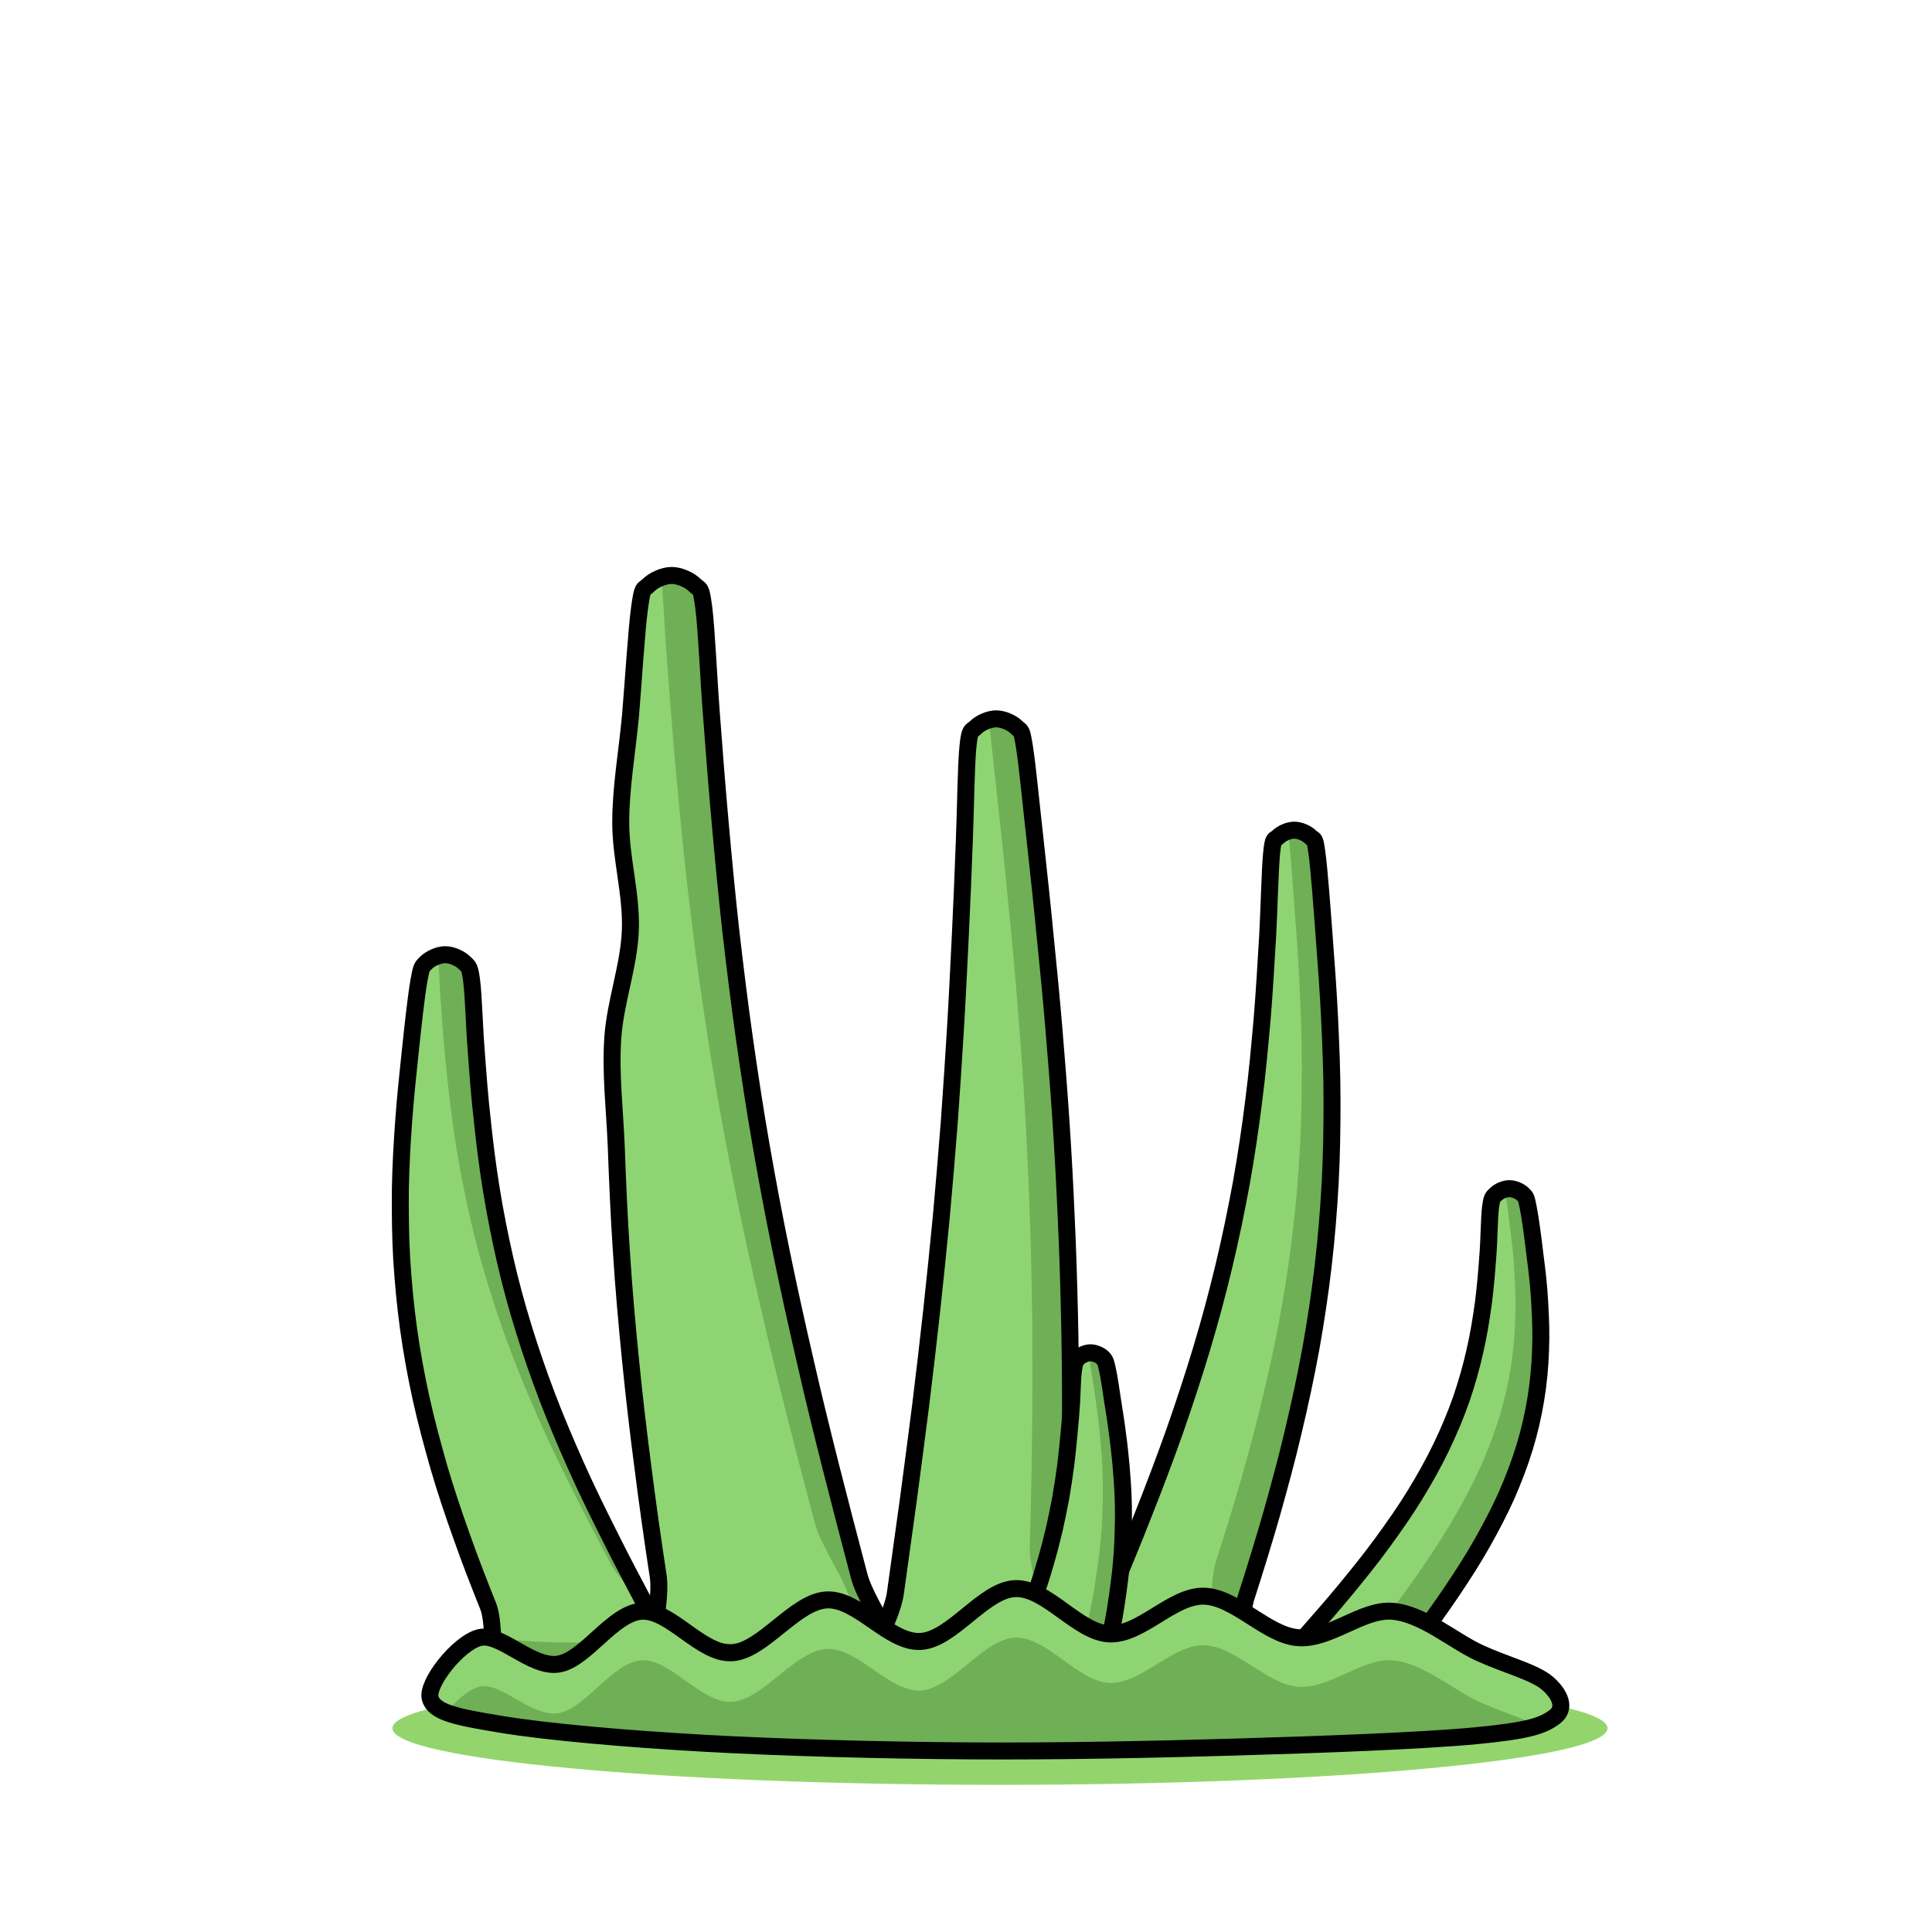
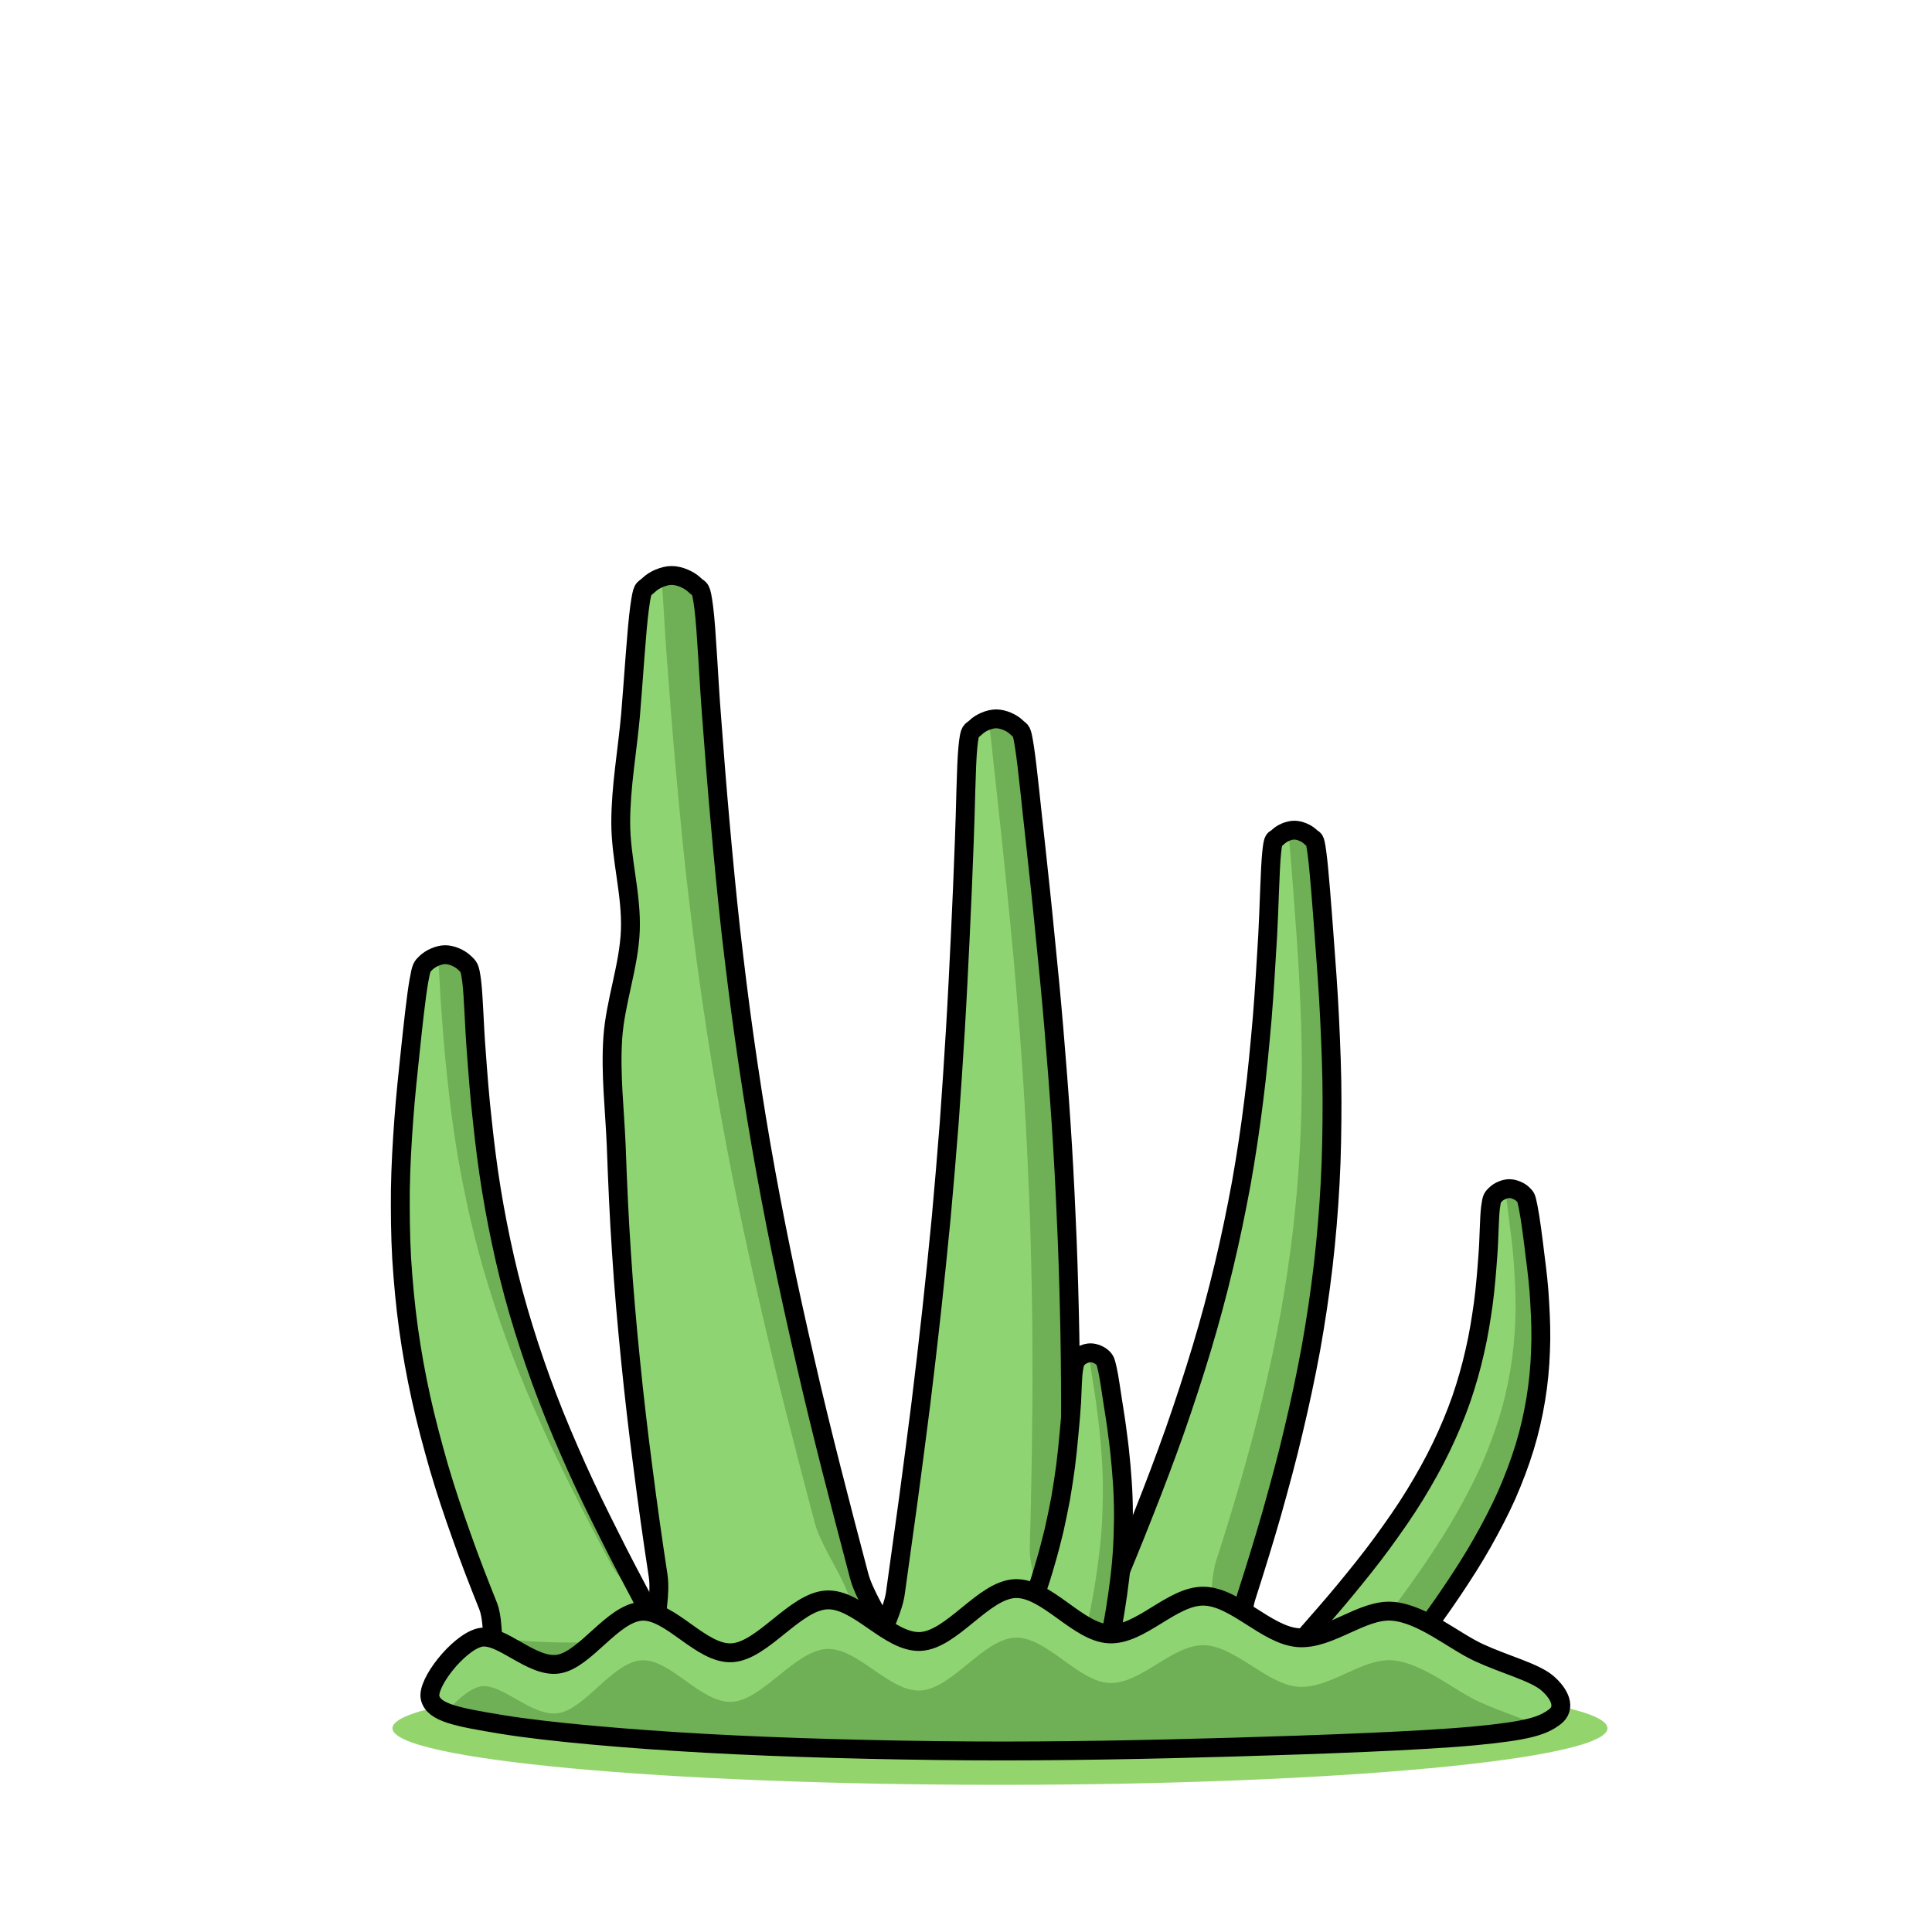
<svg xmlns="http://www.w3.org/2000/svg" width="1024" height="1024" viewBox="0 0 1024 1024">
  <defs>
    <clipPath id="gb1">
      <path d="M358.0,892.0 C337.8,882.5 351.7,854.0 348.8,835.0 C345.9,816.0 343.2,797.0 340.8,778.0 C338.3,759.0 336.1,740.0 334.2,721.0 C332.3,702.0 330.6,683.0 329.4,664.0 C328.1,645.0 327.3,626.0 326.6,607.0 C325.8,588.0 323.5,569.0 324.8,550.0 C326.1,531.0 333.4,512.0 334.1,493.0 C334.8,474.0 329.0,455.0 329.0,436.0 C329.0,417.0 332.5,398.0 334.2,379.0 C335.8,360.0 337.4,333.5 339.0,322.0 C340.6,310.5 340.9,312.9 343.8,310.1 C346.6,307.3 351.9,305.0 356.0,305.0 C360.1,305.0 365.4,307.3 368.2,310.1 C371.1,312.9 371.5,310.5 373.0,322.0 C374.5,333.5 375.6,360.0 377.1,379.0 C378.5,398.0 380.0,417.0 381.7,436.0 C383.4,455.0 385.2,474.0 387.3,493.0 C389.5,512.0 391.8,531.0 394.5,550.0 C397.2,569.0 400.1,588.0 403.4,607.0 C406.7,626.0 410.3,645.0 414.2,664.0 C418.1,683.0 422.3,702.0 426.7,721.0 C431.0,740.0 435.7,759.0 440.5,778.0 C445.3,797.0 450.3,816.0 455.3,835.0 C460.2,854.0 486.2,882.5 470.0,892.0 C453.8,901.5 378.2,901.5 358.0,892.0 Z" />
    </clipPath>
    <clipPath id="gb2">
      <path d="M468.0,894.0 C453.1,885.7 472.4,860.8 474.6,844.2 C476.9,827.6 479.2,811.0 481.5,794.4 C483.7,777.8 485.9,761.2 488.0,744.6 C490.0,728.0 492.0,711.4 493.8,694.8 C495.6,678.2 497.3,661.6 498.9,645.0 C500.4,628.4 501.8,611.8 503.1,595.2 C504.3,578.6 505.4,562.0 506.4,545.4 C507.4,528.8 508.2,512.2 509.0,495.6 C509.8,479.0 510.5,462.4 511.1,445.8 C511.8,429.2 512.0,406.1 513.0,396.0 C514.0,385.9 514.7,388.0 517.2,385.5 C519.7,383.0 524.4,381.0 528.0,381.0 C531.6,381.0 536.3,383.0 538.8,385.5 C541.3,388.0 541.4,385.9 543.0,396.0 C544.6,406.1 546.8,429.2 548.7,445.8 C550.5,462.4 552.3,479.0 553.9,495.6 C555.6,512.2 557.2,528.8 558.6,545.4 C560.0,562.0 561.3,578.6 562.4,595.2 C563.5,611.8 564.4,628.4 565.1,645.0 C565.9,661.6 566.4,678.2 566.8,694.8 C567.2,711.4 567.4,728.0 567.4,744.6 C567.5,761.2 567.3,777.8 567.1,794.4 C566.8,811.0 566.5,827.6 566.0,844.2 C565.4,860.8 580.3,885.7 564.0,894.0 C547.7,902.3 482.9,902.3 468.0,894.0 Z" />
    </clipPath>
    <clipPath id="gb3">
      <path d="M570.0,890.0 C560.4,882.7 582.3,860.8 588.3,846.2 C594.3,831.6 600.4,817.0 606.1,802.4 C611.9,787.8 617.4,773.2 622.6,758.6 C627.7,744.0 632.5,729.4 636.9,714.8 C641.3,700.2 645.2,685.6 648.7,671.0 C652.2,656.4 655.2,641.8 657.9,627.2 C660.5,612.6 662.7,598.0 664.5,583.4 C666.4,568.8 667.7,554.2 669.0,539.6 C670.2,525.0 671.0,510.4 671.9,495.8 C672.7,481.2 673.1,460.7 674.0,452.0 C674.9,443.3 675.4,445.6 677.4,443.6 C679.4,441.6 683.1,440.0 686.0,440.0 C688.9,440.0 692.6,441.6 694.6,443.6 C696.6,445.6 696.8,443.3 698.0,452.0 C699.2,460.7 700.7,481.2 701.8,495.8 C702.9,510.4 704.0,525.0 704.7,539.6 C705.4,554.2 706.0,568.8 706.0,583.4 C706.0,598.0 705.8,612.6 705.0,627.2 C704.2,641.8 703.0,656.4 701.3,671.0 C699.6,685.6 697.4,700.2 694.8,714.8 C692.1,729.4 689.0,744.0 685.5,758.6 C682.1,773.2 678.1,787.8 674.0,802.4 C669.8,817.0 665.3,831.6 660.6,846.2 C655.9,860.8 661.1,882.7 646.0,890.0 C630.9,897.3 579.6,897.3 570.0,890.0 Z" />
    </clipPath>
    <clipPath id="gb0">
      <path d="M274.0,888.0 C256.8,881.9 263.5,863.5 258.7,851.2 C253.8,838.9 249.0,826.7 244.7,814.4 C240.3,802.1 236.2,789.9 232.6,777.6 C229.1,765.3 225.8,753.1 223.1,740.8 C220.4,728.5 218.2,716.3 216.5,704.0 C214.8,691.7 213.7,679.5 212.9,667.2 C212.2,654.9 212.1,642.7 212.2,630.4 C212.4,618.1 213.1,605.9 214.0,593.6 C214.9,581.3 216.2,569.1 217.5,556.8 C218.8,544.5 220.6,527.8 222.0,520.0 C223.4,512.2 223.6,512.5 225.9,510.2 C228.3,507.9 232.6,506.0 236.0,506.0 C239.4,506.0 243.7,507.9 246.1,510.2 C248.4,512.5 249.0,512.2 250.0,520.0 C251.0,527.8 251.4,544.5 252.4,556.8 C253.3,569.1 254.2,581.3 255.6,593.6 C256.9,605.9 258.4,618.1 260.4,630.4 C262.4,642.7 264.8,654.9 267.6,667.2 C270.4,679.5 273.7,691.7 277.5,704.0 C281.3,716.3 285.5,728.5 290.2,740.8 C294.9,753.1 300.1,765.3 305.6,777.6 C311.1,789.9 317.1,802.1 323.3,814.4 C329.4,826.7 335.9,838.9 342.4,851.2 C348.9,863.5 373.4,881.9 362.0,888.0 C350.6,894.1 291.2,894.1 274.0,888.0 Z" />
    </clipPath>
    <clipPath id="gb4">
      <path d="M668.0,894.0 C661.1,889.8 683.2,877.1 690.7,868.6 C698.1,860.1 705.6,851.7 712.6,843.2 C719.6,834.7 726.4,826.3 732.6,817.8 C738.8,809.3 744.7,800.9 749.9,792.4 C755.1,783.9 759.8,775.5 763.9,767.0 C768.0,758.5 771.5,750.1 774.5,741.6 C777.4,733.1 779.8,724.7 781.7,716.2 C783.7,707.7 785.0,699.3 786.2,690.8 C787.3,682.3 788.0,673.9 788.6,665.4 C789.3,656.9 789.3,645.4 790.0,640.0 C790.7,634.6 791.1,634.7 792.8,633.0 C794.5,631.3 797.6,630.0 800.0,630.0 C802.4,630.0 805.5,631.3 807.2,633.0 C808.9,634.7 808.9,634.6 810.0,640.0 C811.1,645.4 812.6,656.9 813.6,665.4 C814.7,673.9 815.7,682.3 816.1,690.8 C816.6,699.3 816.9,707.7 816.5,716.2 C816.2,724.7 815.4,733.1 814.0,741.6 C812.6,750.1 810.7,758.5 808.1,767.0 C805.5,775.5 802.3,783.9 798.6,792.4 C794.8,800.9 790.4,809.3 785.6,817.8 C780.8,826.3 775.4,834.7 769.7,843.2 C764.0,851.7 757.9,860.1 751.6,868.6 C745.3,877.1 745.9,889.8 732.0,894.0 C718.1,898.2 674.9,898.2 668.0,894.0 Z" />
    </clipPath>
    <clipPath id="gb5">
      <path d="M530.0,896.0 C522.4,893.2 534.3,884.7 536.5,879.0 C538.7,873.3 540.9,867.7 542.9,862.0 C545.0,856.3 547.1,850.7 548.9,845.0 C550.8,839.3 552.6,833.7 554.2,828.0 C555.9,822.3 557.3,816.7 558.7,811.0 C560.0,805.3 561.1,799.7 562.2,794.0 C563.2,788.3 564.0,782.7 564.8,777.0 C565.5,771.3 566.1,765.7 566.6,760.0 C567.2,754.3 567.6,748.7 568.0,743.0 C568.3,737.3 568.4,729.9 569.0,726.0 C569.6,722.1 570.0,721.2 571.5,719.7 C573.0,718.2 575.8,717.0 578.0,717.0 C580.2,717.0 583.0,718.2 584.5,719.7 C586.0,721.2 586.1,722.1 587.0,726.0 C587.9,729.9 588.9,737.3 589.8,743.0 C590.7,748.7 591.6,754.3 592.3,760.0 C593.1,765.7 593.7,771.3 594.2,777.0 C594.7,782.7 595.1,788.3 595.3,794.0 C595.5,799.7 595.5,805.3 595.3,811.0 C595.2,816.7 594.9,822.3 594.4,828.0 C593.9,833.7 593.2,839.3 592.4,845.0 C591.6,850.7 590.7,856.3 589.6,862.0 C588.5,867.7 587.4,873.3 586.1,879.0 C584.8,884.7 591.3,893.2 582.0,896.0 C572.7,898.8 537.6,898.8 530.0,896.0 Z" />
    </clipPath>
    <clipPath id="gm">
      <path d="M228.0,900.0 C226.0,892.3 242.7,871.0 254.0,868.0 C265.3,865.0 281.7,884.3 296.0,882.0 C310.3,879.7 324.7,855.0 340.0,854.0 C355.3,853.0 371.7,877.0 388.0,876.0 C404.3,875.0 421.3,849.0 438.0,848.0 C454.7,847.0 471.3,871.0 488.0,870.0 C504.7,869.0 521.3,842.7 538.0,842.0 C554.7,841.3 571.3,865.3 588.0,866.0 C604.7,866.7 621.3,845.7 638.0,846.0 C654.7,846.3 671.3,866.7 688.0,868.0 C704.7,869.3 722.0,852.7 738.0,854.0 C754.0,855.3 770.3,869.7 784.0,876.0 C797.7,882.3 813.3,886.3 820.0,892.0 C826.7,897.7 830.3,905.3 824.0,910.0 C817.7,914.7 810.3,917.3 782.0,920.0 C753.7,922.7 698.7,924.7 654.0,926.0 C609.3,927.3 560.7,928.3 514.0,928.0 C467.3,927.7 415.3,926.3 374.0,924.0 C332.7,921.7 290.3,918.0 266.0,914.0 C241.7,910.0 230.0,907.7 228.0,900.0 Z" />
    </clipPath>
  </defs>
  <ellipse cx="530" cy="916" rx="322" ry="30" fill="#93d56c" />
  <path d="M358.0,892.0 C337.8,882.5 351.7,854.0 348.8,835.0 C345.9,816.0 343.2,797.0 340.8,778.0 C338.3,759.0 336.1,740.0 334.2,721.0 C332.3,702.0 330.6,683.0 329.4,664.0 C328.1,645.0 327.3,626.0 326.6,607.0 C325.8,588.0 323.5,569.0 324.8,550.0 C326.1,531.0 333.4,512.0 334.1,493.0 C334.8,474.0 329.0,455.0 329.0,436.0 C329.0,417.0 332.5,398.0 334.2,379.0 C335.8,360.0 337.4,333.5 339.0,322.0 C340.6,310.5 340.9,312.9 343.8,310.1 C346.6,307.3 351.9,305.0 356.0,305.0 C360.1,305.0 365.4,307.3 368.2,310.1 C371.1,312.9 371.5,310.5 373.0,322.0 C374.5,333.5 375.6,360.0 377.1,379.0 C378.5,398.0 380.0,417.0 381.7,436.0 C383.4,455.0 385.2,474.0 387.3,493.0 C389.5,512.0 391.8,531.0 394.5,550.0 C397.2,569.0 400.1,588.0 403.4,607.0 C406.7,626.0 410.3,645.0 414.2,664.0 C418.1,683.0 422.3,702.0 426.7,721.0 C431.0,740.0 435.7,759.0 440.5,778.0 C445.3,797.0 450.3,816.0 455.3,835.0 C460.2,854.0 486.2,882.5 470.0,892.0 C453.8,901.5 378.2,901.5 358.0,892.0 Z" fill="#6faf55" />
  <g clip-path="url(#gb1)">
    <path d="M358.0,892.0 C337.8,882.5 351.7,854.0 348.8,835.0 C345.9,816.0 343.2,797.0 340.8,778.0 C338.3,759.0 336.1,740.0 334.2,721.0 C332.3,702.0 330.6,683.0 329.4,664.0 C328.1,645.0 327.3,626.0 326.6,607.0 C325.8,588.0 323.5,569.0 324.8,550.0 C326.1,531.0 333.4,512.0 334.1,493.0 C334.8,474.0 329.0,455.0 329.0,436.0 C329.0,417.0 332.5,398.0 334.2,379.0 C335.8,360.0 337.4,333.5 339.0,322.0 C340.6,310.5 340.9,312.9 343.8,310.1 C346.6,307.3 351.9,305.0 356.0,305.0 C360.1,305.0 365.4,307.3 368.2,310.1 C371.1,312.9 371.5,310.5 373.0,322.0 C374.5,333.5 375.6,360.0 377.1,379.0 C378.5,398.0 380.0,417.0 381.7,436.0 C383.4,455.0 385.2,474.0 387.3,493.0 C389.5,512.0 391.8,531.0 394.5,550.0 C397.2,569.0 400.1,588.0 403.4,607.0 C406.7,626.0 410.3,645.0 414.2,664.0 C418.1,683.0 422.3,702.0 426.7,721.0 C431.0,740.0 435.7,759.0 440.5,778.0 C445.3,797.0 450.3,816.0 455.3,835.0 C460.2,854.0 486.2,882.5 470.0,892.0 C453.8,901.5 378.2,901.5 358.0,892.0 Z" fill="#8fd472" transform="translate(-23.5,-28.0)" />
  </g>
-   <path d="M358.0,892.0 C337.8,882.5 351.7,854.0 348.8,835.0 C345.9,816.0 343.2,797.0 340.8,778.0 C338.3,759.0 336.1,740.0 334.2,721.0 C332.3,702.0 330.6,683.0 329.4,664.0 C328.1,645.0 327.3,626.0 326.6,607.0 C325.8,588.0 323.5,569.0 324.8,550.0 C326.1,531.0 333.4,512.0 334.1,493.0 C334.8,474.0 329.0,455.0 329.0,436.0 C329.0,417.0 332.5,398.0 334.2,379.0 C335.8,360.0 337.4,333.5 339.0,322.0 C340.6,310.5 340.9,312.9 343.8,310.1 C346.6,307.3 351.9,305.0 356.0,305.0 C360.1,305.0 365.4,307.3 368.2,310.1 C371.1,312.9 371.5,310.5 373.0,322.0 C374.5,333.5 375.6,360.0 377.1,379.0 C378.5,398.0 380.0,417.0 381.7,436.0 C383.4,455.0 385.2,474.0 387.3,493.0 C389.5,512.0 391.8,531.0 394.5,550.0 C397.2,569.0 400.1,588.0 403.4,607.0 C406.7,626.0 410.3,645.0 414.2,664.0 C418.1,683.0 422.3,702.0 426.7,721.0 C431.0,740.0 435.7,759.0 440.5,778.0 C445.3,797.0 450.3,816.0 455.3,835.0 C460.2,854.0 486.2,882.5 470.0,892.0 C453.8,901.5 378.2,901.5 358.0,892.0 Z" fill="none" stroke="#000000" stroke-width="9" stroke-linejoin="round" stroke-linecap="round" />
+   <path d="M358.0,892.0 C337.8,882.5 351.7,854.0 348.8,835.0 C345.9,816.0 343.2,797.0 340.8,778.0 C338.3,759.0 336.1,740.0 334.2,721.0 C332.3,702.0 330.6,683.0 329.4,664.0 C328.1,645.0 327.3,626.0 326.6,607.0 C325.8,588.0 323.5,569.0 324.8,550.0 C326.1,531.0 333.4,512.0 334.1,493.0 C334.8,474.0 329.0,455.0 329.0,436.0 C329.0,417.0 332.5,398.0 334.2,379.0 C335.8,360.0 337.4,333.5 339.0,322.0 C340.6,310.5 340.9,312.9 343.8,310.1 C346.6,307.3 351.9,305.0 356.0,305.0 C360.1,305.0 365.4,307.3 368.2,310.1 C371.1,312.9 371.5,310.5 373.0,322.0 C374.5,333.5 375.6,360.0 377.1,379.0 C378.5,398.0 380.0,417.0 381.7,436.0 C383.4,455.0 385.2,474.0 387.3,493.0 C389.5,512.0 391.8,531.0 394.5,550.0 C397.2,569.0 400.1,588.0 403.4,607.0 C406.7,626.0 410.3,645.0 414.2,664.0 C418.1,683.0 422.3,702.0 426.7,721.0 C431.0,740.0 435.7,759.0 440.5,778.0 C445.3,797.0 450.3,816.0 455.3,835.0 C460.2,854.0 486.2,882.5 470.0,892.0 C453.8,901.5 378.2,901.5 358.0,892.0 Z" fill="none" stroke="#000000" stroke-width="10" stroke-linejoin="round" stroke-linecap="round" />
  <path d="M468.0,894.0 C453.1,885.7 472.4,860.8 474.6,844.2 C476.9,827.6 479.2,811.0 481.5,794.4 C483.7,777.8 485.9,761.2 488.0,744.6 C490.0,728.0 492.0,711.4 493.8,694.8 C495.6,678.2 497.3,661.6 498.9,645.0 C500.4,628.4 501.8,611.8 503.1,595.2 C504.3,578.6 505.4,562.0 506.4,545.4 C507.4,528.8 508.2,512.2 509.0,495.6 C509.8,479.0 510.5,462.4 511.1,445.8 C511.8,429.2 512.0,406.1 513.0,396.0 C514.0,385.9 514.7,388.0 517.2,385.5 C519.7,383.0 524.4,381.0 528.0,381.0 C531.6,381.0 536.3,383.0 538.8,385.5 C541.3,388.0 541.4,385.9 543.0,396.0 C544.6,406.1 546.8,429.2 548.7,445.8 C550.5,462.4 552.3,479.0 553.9,495.6 C555.6,512.2 557.2,528.8 558.6,545.4 C560.0,562.0 561.3,578.6 562.4,595.2 C563.5,611.8 564.4,628.4 565.1,645.0 C565.9,661.6 566.4,678.2 566.8,694.8 C567.2,711.4 567.4,728.0 567.4,744.6 C567.5,761.2 567.3,777.8 567.1,794.4 C566.8,811.0 566.5,827.6 566.0,844.2 C565.4,860.8 580.3,885.7 564.0,894.0 C547.7,902.3 482.9,902.3 468.0,894.0 Z" fill="#6faf55" />
  <g clip-path="url(#gb2)">
    <path d="M468.0,894.0 C453.1,885.7 472.4,860.8 474.6,844.2 C476.9,827.6 479.2,811.0 481.5,794.4 C483.7,777.8 485.9,761.2 488.0,744.6 C490.0,728.0 492.0,711.4 493.8,694.8 C495.6,678.2 497.3,661.6 498.9,645.0 C500.4,628.4 501.8,611.8 503.1,595.2 C504.3,578.6 505.4,562.0 506.4,545.4 C507.4,528.8 508.2,512.2 509.0,495.6 C509.8,479.0 510.5,462.4 511.1,445.8 C511.8,429.2 512.0,406.1 513.0,396.0 C514.0,385.9 514.7,388.0 517.2,385.5 C519.7,383.0 524.4,381.0 528.0,381.0 C531.6,381.0 536.3,383.0 538.8,385.5 C541.3,388.0 541.4,385.9 543.0,396.0 C544.6,406.1 546.8,429.2 548.7,445.8 C550.5,462.4 552.3,479.0 553.9,495.6 C555.6,512.2 557.2,528.8 558.6,545.4 C560.0,562.0 561.3,578.6 562.4,595.2 C563.5,611.8 564.4,628.4 565.1,645.0 C565.9,661.6 566.4,678.2 566.8,694.8 C567.2,711.4 567.4,728.0 567.4,744.6 C567.5,761.2 567.3,777.8 567.1,794.4 C566.8,811.0 566.5,827.6 566.0,844.2 C565.4,860.8 580.3,885.7 564.0,894.0 C547.7,902.3 482.9,902.3 468.0,894.0 Z" fill="#8fd472" transform="translate(-20.2,-24.0)" />
  </g>
-   <path d="M468.0,894.0 C453.1,885.7 472.4,860.8 474.6,844.2 C476.9,827.6 479.2,811.0 481.5,794.4 C483.7,777.8 485.9,761.2 488.0,744.6 C490.0,728.0 492.0,711.4 493.8,694.8 C495.6,678.2 497.3,661.6 498.9,645.0 C500.4,628.4 501.8,611.8 503.1,595.2 C504.3,578.6 505.4,562.0 506.4,545.4 C507.4,528.8 508.2,512.2 509.0,495.6 C509.8,479.0 510.5,462.4 511.1,445.8 C511.8,429.2 512.0,406.1 513.0,396.0 C514.0,385.9 514.7,388.0 517.2,385.5 C519.7,383.0 524.4,381.0 528.0,381.0 C531.6,381.0 536.3,383.0 538.8,385.5 C541.3,388.0 541.4,385.9 543.0,396.0 C544.6,406.1 546.8,429.2 548.7,445.8 C550.5,462.4 552.3,479.0 553.9,495.6 C555.6,512.2 557.2,528.8 558.6,545.4 C560.0,562.0 561.3,578.6 562.4,595.2 C563.5,611.8 564.4,628.4 565.1,645.0 C565.9,661.6 566.4,678.2 566.8,694.8 C567.2,711.4 567.4,728.0 567.4,744.6 C567.5,761.2 567.3,777.8 567.1,794.4 C566.8,811.0 566.5,827.6 566.0,844.2 C565.4,860.8 580.3,885.7 564.0,894.0 C547.7,902.3 482.9,902.3 468.0,894.0 Z" fill="none" stroke="#000000" stroke-width="9" stroke-linejoin="round" stroke-linecap="round" />
+   <path d="M468.0,894.0 C453.1,885.7 472.4,860.8 474.6,844.2 C476.9,827.6 479.2,811.0 481.5,794.4 C483.7,777.8 485.9,761.2 488.0,744.6 C490.0,728.0 492.0,711.4 493.8,694.8 C495.6,678.2 497.3,661.6 498.9,645.0 C500.4,628.4 501.8,611.8 503.1,595.2 C504.3,578.6 505.4,562.0 506.4,545.4 C507.4,528.8 508.2,512.2 509.0,495.6 C509.8,479.0 510.5,462.4 511.1,445.8 C511.8,429.2 512.0,406.1 513.0,396.0 C514.0,385.9 514.7,388.0 517.2,385.5 C519.7,383.0 524.4,381.0 528.0,381.0 C531.6,381.0 536.3,383.0 538.8,385.5 C541.3,388.0 541.4,385.9 543.0,396.0 C544.6,406.1 546.8,429.2 548.7,445.8 C550.5,462.4 552.3,479.0 553.9,495.6 C555.6,512.2 557.2,528.8 558.6,545.4 C560.0,562.0 561.3,578.6 562.4,595.2 C563.5,611.8 564.4,628.4 565.1,645.0 C565.9,661.6 566.4,678.2 566.8,694.8 C567.2,711.4 567.4,728.0 567.4,744.6 C567.5,761.2 567.3,777.8 567.1,794.4 C566.8,811.0 566.5,827.6 566.0,844.2 C565.4,860.8 580.3,885.7 564.0,894.0 C547.7,902.3 482.9,902.3 468.0,894.0 Z" fill="none" stroke="#000000" stroke-width="10" stroke-linejoin="round" stroke-linecap="round" />
  <path d="M570.0,890.0 C560.4,882.7 582.3,860.8 588.3,846.2 C594.3,831.6 600.4,817.0 606.1,802.4 C611.9,787.8 617.4,773.2 622.6,758.6 C627.7,744.0 632.5,729.4 636.9,714.8 C641.3,700.2 645.2,685.6 648.7,671.0 C652.2,656.4 655.2,641.8 657.9,627.2 C660.5,612.6 662.7,598.0 664.5,583.4 C666.4,568.8 667.7,554.2 669.0,539.6 C670.2,525.0 671.0,510.4 671.9,495.8 C672.7,481.2 673.1,460.7 674.0,452.0 C674.9,443.3 675.4,445.6 677.4,443.6 C679.4,441.6 683.1,440.0 686.0,440.0 C688.9,440.0 692.6,441.6 694.6,443.6 C696.6,445.6 696.8,443.3 698.0,452.0 C699.2,460.7 700.7,481.2 701.8,495.8 C702.9,510.4 704.0,525.0 704.7,539.6 C705.4,554.2 706.0,568.8 706.0,583.4 C706.0,598.0 705.8,612.6 705.0,627.2 C704.2,641.8 703.0,656.4 701.3,671.0 C699.6,685.6 697.4,700.2 694.8,714.8 C692.1,729.4 689.0,744.0 685.5,758.6 C682.1,773.2 678.1,787.8 674.0,802.4 C669.8,817.0 665.3,831.6 660.6,846.2 C655.9,860.8 661.1,882.7 646.0,890.0 C630.9,897.3 579.6,897.3 570.0,890.0 Z" fill="#6faf55" />
  <g clip-path="url(#gb3)">
    <path d="M570.0,890.0 C560.4,882.7 582.3,860.8 588.3,846.2 C594.3,831.6 600.4,817.0 606.1,802.4 C611.9,787.8 617.4,773.2 622.6,758.6 C627.7,744.0 632.5,729.4 636.9,714.8 C641.3,700.2 645.2,685.6 648.7,671.0 C652.2,656.4 655.2,641.8 657.9,627.2 C660.5,612.6 662.7,598.0 664.5,583.4 C666.4,568.8 667.7,554.2 669.0,539.6 C670.2,525.0 671.0,510.4 671.9,495.8 C672.7,481.2 673.1,460.7 674.0,452.0 C674.9,443.3 675.4,445.6 677.4,443.6 C679.4,441.6 683.1,440.0 686.0,440.0 C688.9,440.0 692.6,441.6 694.6,443.6 C696.6,445.6 696.8,443.3 698.0,452.0 C699.2,460.7 700.7,481.2 701.8,495.8 C702.9,510.4 704.0,525.0 704.7,539.6 C705.4,554.2 706.0,568.8 706.0,583.4 C706.0,598.0 705.8,612.6 705.0,627.2 C704.2,641.8 703.0,656.4 701.3,671.0 C699.6,685.6 697.4,700.2 694.8,714.8 C692.1,729.4 689.0,744.0 685.5,758.6 C682.1,773.2 678.1,787.8 674.0,802.4 C669.8,817.0 665.3,831.6 660.6,846.2 C655.9,860.8 661.1,882.7 646.0,890.0 C630.9,897.3 579.6,897.3 570.0,890.0 Z" fill="#8fd472" transform="translate(-16.0,-19.0)" />
  </g>
-   <path d="M570.0,890.0 C560.4,882.7 582.3,860.8 588.3,846.2 C594.3,831.6 600.4,817.0 606.1,802.4 C611.9,787.8 617.4,773.2 622.6,758.6 C627.7,744.0 632.5,729.4 636.9,714.8 C641.3,700.2 645.2,685.6 648.7,671.0 C652.2,656.4 655.2,641.8 657.9,627.2 C660.5,612.6 662.7,598.0 664.5,583.4 C666.4,568.8 667.7,554.2 669.0,539.6 C670.2,525.0 671.0,510.4 671.9,495.8 C672.7,481.2 673.1,460.7 674.0,452.0 C674.9,443.3 675.4,445.6 677.4,443.6 C679.4,441.6 683.1,440.0 686.0,440.0 C688.9,440.0 692.6,441.6 694.6,443.6 C696.6,445.6 696.8,443.3 698.0,452.0 C699.2,460.7 700.7,481.2 701.8,495.8 C702.9,510.4 704.0,525.0 704.7,539.6 C705.4,554.2 706.0,568.8 706.0,583.4 C706.0,598.0 705.8,612.6 705.0,627.2 C704.2,641.8 703.0,656.4 701.3,671.0 C699.6,685.6 697.4,700.2 694.8,714.8 C692.1,729.4 689.0,744.0 685.5,758.6 C682.1,773.2 678.1,787.8 674.0,802.4 C669.8,817.0 665.3,831.6 660.6,846.2 C655.9,860.8 661.1,882.7 646.0,890.0 C630.9,897.3 579.6,897.3 570.0,890.0 Z" fill="none" stroke="#000000" stroke-width="9" stroke-linejoin="round" stroke-linecap="round" />
+   <path d="M570.0,890.0 C560.4,882.7 582.3,860.8 588.3,846.2 C594.3,831.6 600.4,817.0 606.1,802.4 C611.9,787.8 617.4,773.2 622.6,758.6 C627.7,744.0 632.5,729.4 636.9,714.8 C641.3,700.2 645.2,685.6 648.7,671.0 C652.2,656.4 655.2,641.8 657.9,627.2 C660.5,612.6 662.7,598.0 664.5,583.4 C666.4,568.8 667.7,554.2 669.0,539.6 C670.2,525.0 671.0,510.4 671.9,495.8 C672.7,481.2 673.1,460.7 674.0,452.0 C674.9,443.3 675.4,445.6 677.4,443.6 C679.4,441.6 683.1,440.0 686.0,440.0 C688.9,440.0 692.6,441.6 694.6,443.6 C696.6,445.6 696.8,443.3 698.0,452.0 C699.2,460.7 700.7,481.2 701.8,495.8 C702.9,510.4 704.0,525.0 704.7,539.6 C705.4,554.2 706.0,568.8 706.0,583.4 C706.0,598.0 705.8,612.6 705.0,627.2 C704.2,641.8 703.0,656.4 701.3,671.0 C699.6,685.6 697.4,700.2 694.8,714.8 C692.1,729.4 689.0,744.0 685.5,758.6 C682.1,773.2 678.1,787.8 674.0,802.4 C669.8,817.0 665.3,831.6 660.6,846.2 C655.9,860.8 661.1,882.7 646.0,890.0 C630.9,897.3 579.6,897.3 570.0,890.0 Z" fill="none" stroke="#000000" stroke-width="10" stroke-linejoin="round" stroke-linecap="round" />
  <path d="M274.0,888.0 C256.8,881.9 263.5,863.5 258.7,851.2 C253.8,838.9 249.0,826.7 244.7,814.4 C240.3,802.1 236.2,789.9 232.6,777.6 C229.1,765.3 225.8,753.1 223.1,740.8 C220.4,728.5 218.2,716.3 216.5,704.0 C214.8,691.7 213.7,679.5 212.9,667.2 C212.2,654.9 212.1,642.7 212.2,630.4 C212.4,618.1 213.1,605.9 214.0,593.6 C214.9,581.3 216.2,569.1 217.5,556.8 C218.8,544.5 220.6,527.8 222.0,520.0 C223.4,512.2 223.6,512.5 225.9,510.2 C228.3,507.9 232.6,506.0 236.0,506.0 C239.4,506.0 243.7,507.9 246.1,510.2 C248.4,512.5 249.0,512.2 250.0,520.0 C251.0,527.8 251.4,544.5 252.4,556.8 C253.3,569.1 254.2,581.3 255.6,593.6 C256.9,605.9 258.4,618.1 260.4,630.4 C262.4,642.7 264.8,654.9 267.6,667.2 C270.4,679.5 273.7,691.7 277.5,704.0 C281.3,716.3 285.5,728.5 290.2,740.8 C294.9,753.1 300.1,765.3 305.6,777.6 C311.1,789.9 317.1,802.1 323.3,814.4 C329.4,826.7 335.9,838.9 342.4,851.2 C348.9,863.5 373.4,881.9 362.0,888.0 C350.6,894.1 291.2,894.1 274.0,888.0 Z" fill="#6faf55" />
  <g clip-path="url(#gb0)">
    <path d="M274.0,888.0 C256.8,881.9 263.5,863.5 258.7,851.2 C253.8,838.9 249.0,826.7 244.7,814.4 C240.3,802.1 236.2,789.9 232.6,777.6 C229.1,765.3 225.8,753.1 223.1,740.8 C220.4,728.5 218.2,716.3 216.5,704.0 C214.8,691.7 213.7,679.5 212.9,667.2 C212.2,654.9 212.1,642.7 212.2,630.4 C212.4,618.1 213.1,605.9 214.0,593.6 C214.9,581.3 216.2,569.1 217.5,556.8 C218.8,544.5 220.6,527.8 222.0,520.0 C223.4,512.2 223.6,512.5 225.9,510.2 C228.3,507.9 232.6,506.0 236.0,506.0 C239.4,506.0 243.7,507.9 246.1,510.2 C248.4,512.5 249.0,512.2 250.0,520.0 C251.0,527.8 251.4,544.5 252.4,556.8 C253.3,569.1 254.2,581.3 255.6,593.6 C256.9,605.9 258.4,618.1 260.4,630.4 C262.4,642.7 264.8,654.9 267.6,667.2 C270.4,679.5 273.7,691.7 277.5,704.0 C281.3,716.3 285.5,728.5 290.2,740.8 C294.9,753.1 300.1,765.3 305.6,777.6 C311.1,789.9 317.1,802.1 323.3,814.4 C329.4,826.7 335.9,838.9 342.4,851.2 C348.9,863.5 373.4,881.9 362.0,888.0 C350.6,894.1 291.2,894.1 274.0,888.0 Z" fill="#8fd472" transform="translate(-18.5,-22.0)" />
  </g>
-   <path d="M274.0,888.0 C256.8,881.9 263.5,863.5 258.7,851.2 C253.8,838.9 249.0,826.7 244.7,814.4 C240.3,802.1 236.2,789.9 232.6,777.6 C229.1,765.3 225.8,753.1 223.1,740.8 C220.4,728.5 218.2,716.3 216.5,704.0 C214.8,691.7 213.7,679.5 212.9,667.2 C212.2,654.9 212.1,642.7 212.2,630.4 C212.4,618.1 213.1,605.9 214.0,593.6 C214.9,581.3 216.2,569.1 217.5,556.8 C218.8,544.5 220.6,527.8 222.0,520.0 C223.4,512.2 223.6,512.5 225.9,510.2 C228.3,507.9 232.6,506.0 236.0,506.0 C239.4,506.0 243.7,507.9 246.1,510.2 C248.4,512.5 249.0,512.2 250.0,520.0 C251.0,527.8 251.4,544.5 252.4,556.8 C253.3,569.1 254.2,581.3 255.6,593.6 C256.9,605.9 258.4,618.1 260.4,630.4 C262.4,642.7 264.8,654.9 267.6,667.2 C270.4,679.5 273.7,691.7 277.5,704.0 C281.3,716.3 285.5,728.5 290.2,740.8 C294.9,753.1 300.1,765.3 305.6,777.6 C311.1,789.9 317.1,802.1 323.3,814.4 C329.4,826.7 335.9,838.9 342.4,851.2 C348.9,863.5 373.4,881.9 362.0,888.0 C350.6,894.1 291.2,894.1 274.0,888.0 Z" fill="none" stroke="#000000" stroke-width="9" stroke-linejoin="round" stroke-linecap="round" />
+   <path d="M274.0,888.0 C256.8,881.9 263.5,863.5 258.7,851.2 C253.8,838.9 249.0,826.7 244.7,814.4 C240.3,802.1 236.2,789.9 232.6,777.6 C229.1,765.3 225.8,753.1 223.1,740.8 C220.4,728.5 218.2,716.3 216.5,704.0 C214.8,691.7 213.7,679.5 212.9,667.2 C212.2,654.9 212.1,642.7 212.2,630.4 C212.4,618.1 213.1,605.9 214.0,593.6 C214.9,581.3 216.2,569.1 217.5,556.8 C218.8,544.5 220.6,527.8 222.0,520.0 C223.4,512.2 223.6,512.5 225.9,510.2 C228.3,507.9 232.6,506.0 236.0,506.0 C239.4,506.0 243.7,507.9 246.1,510.2 C248.4,512.5 249.0,512.2 250.0,520.0 C251.0,527.8 251.4,544.5 252.4,556.8 C253.3,569.1 254.2,581.3 255.6,593.6 C256.9,605.9 258.4,618.1 260.4,630.4 C262.4,642.7 264.8,654.9 267.6,667.2 C270.4,679.5 273.7,691.7 277.5,704.0 C281.3,716.3 285.5,728.5 290.2,740.8 C294.9,753.1 300.1,765.3 305.6,777.6 C311.1,789.9 317.1,802.1 323.3,814.4 C329.4,826.7 335.9,838.9 342.4,851.2 C348.9,863.5 373.4,881.9 362.0,888.0 C350.6,894.1 291.2,894.1 274.0,888.0 Z" fill="none" stroke="#000000" stroke-width="10" stroke-linejoin="round" stroke-linecap="round" />
  <path d="M668.0,894.0 C661.1,889.8 683.2,877.1 690.7,868.6 C698.1,860.1 705.6,851.7 712.6,843.2 C719.6,834.7 726.4,826.3 732.6,817.8 C738.8,809.3 744.7,800.9 749.9,792.4 C755.1,783.9 759.8,775.5 763.9,767.0 C768.0,758.5 771.5,750.1 774.5,741.6 C777.4,733.1 779.8,724.7 781.7,716.2 C783.7,707.7 785.0,699.3 786.2,690.8 C787.3,682.3 788.0,673.9 788.6,665.4 C789.3,656.9 789.3,645.4 790.0,640.0 C790.7,634.6 791.1,634.7 792.8,633.0 C794.5,631.3 797.6,630.0 800.0,630.0 C802.4,630.0 805.5,631.3 807.2,633.0 C808.9,634.7 808.9,634.6 810.0,640.0 C811.1,645.4 812.6,656.9 813.6,665.4 C814.7,673.9 815.7,682.3 816.1,690.8 C816.6,699.3 816.9,707.7 816.5,716.2 C816.2,724.7 815.4,733.1 814.0,741.6 C812.6,750.1 810.7,758.5 808.1,767.0 C805.5,775.5 802.3,783.9 798.6,792.4 C794.8,800.9 790.4,809.3 785.6,817.8 C780.8,826.3 775.4,834.7 769.7,843.2 C764.0,851.7 757.9,860.1 751.6,868.6 C745.3,877.1 745.9,889.8 732.0,894.0 C718.1,898.2 674.9,898.2 668.0,894.0 Z" fill="#6faf55" />
  <g clip-path="url(#gb4)">
    <path d="M668.0,894.0 C661.1,889.8 683.2,877.1 690.7,868.6 C698.1,860.1 705.6,851.7 712.6,843.2 C719.6,834.7 726.4,826.3 732.6,817.8 C738.8,809.3 744.7,800.9 749.9,792.4 C755.1,783.9 759.8,775.5 763.9,767.0 C768.0,758.5 771.5,750.1 774.5,741.6 C777.4,733.1 779.8,724.7 781.7,716.2 C783.7,707.7 785.0,699.3 786.2,690.8 C787.3,682.3 788.0,673.9 788.6,665.4 C789.3,656.9 789.3,645.4 790.0,640.0 C790.7,634.6 791.1,634.7 792.8,633.0 C794.5,631.3 797.6,630.0 800.0,630.0 C802.4,630.0 805.5,631.3 807.2,633.0 C808.9,634.7 808.9,634.6 810.0,640.0 C811.1,645.4 812.6,656.9 813.6,665.4 C814.7,673.9 815.7,682.3 816.1,690.8 C816.6,699.3 816.9,707.7 816.5,716.2 C816.2,724.7 815.4,733.1 814.0,741.6 C812.6,750.1 810.7,758.5 808.1,767.0 C805.5,775.5 802.3,783.9 798.6,792.4 C794.8,800.9 790.4,809.3 785.6,817.8 C780.8,826.3 775.4,834.7 769.7,843.2 C764.0,851.7 757.9,860.1 751.6,868.6 C745.3,877.1 745.9,889.8 732.0,894.0 C718.1,898.2 674.9,898.2 668.0,894.0 Z" fill="#8fd472" transform="translate(-13.4,-16.0)" />
  </g>
-   <path d="M668.0,894.0 C661.1,889.8 683.2,877.1 690.7,868.6 C698.1,860.1 705.6,851.7 712.6,843.2 C719.6,834.7 726.4,826.3 732.6,817.8 C738.8,809.3 744.7,800.9 749.9,792.4 C755.1,783.9 759.8,775.5 763.9,767.0 C768.0,758.5 771.5,750.1 774.5,741.6 C777.4,733.1 779.8,724.7 781.7,716.2 C783.7,707.7 785.0,699.3 786.2,690.8 C787.3,682.3 788.0,673.9 788.6,665.4 C789.3,656.9 789.3,645.4 790.0,640.0 C790.7,634.6 791.1,634.7 792.8,633.0 C794.5,631.3 797.6,630.0 800.0,630.0 C802.4,630.0 805.5,631.3 807.2,633.0 C808.9,634.7 808.9,634.6 810.0,640.0 C811.1,645.4 812.6,656.9 813.6,665.4 C814.7,673.9 815.7,682.3 816.1,690.8 C816.6,699.3 816.9,707.7 816.5,716.2 C816.2,724.7 815.4,733.1 814.0,741.6 C812.6,750.1 810.7,758.5 808.1,767.0 C805.5,775.5 802.3,783.9 798.6,792.4 C794.8,800.9 790.4,809.3 785.6,817.8 C780.8,826.3 775.4,834.7 769.7,843.2 C764.0,851.7 757.9,860.1 751.6,868.6 C745.3,877.1 745.9,889.8 732.0,894.0 C718.1,898.2 674.9,898.2 668.0,894.0 Z" fill="none" stroke="#000000" stroke-width="9" stroke-linejoin="round" stroke-linecap="round" />
+   <path d="M668.0,894.0 C661.1,889.8 683.2,877.1 690.7,868.6 C698.1,860.1 705.6,851.7 712.6,843.2 C719.6,834.7 726.4,826.3 732.6,817.8 C738.8,809.3 744.7,800.9 749.9,792.4 C755.1,783.9 759.8,775.5 763.9,767.0 C768.0,758.5 771.5,750.1 774.5,741.6 C777.4,733.1 779.8,724.7 781.7,716.2 C783.7,707.7 785.0,699.3 786.2,690.8 C787.3,682.3 788.0,673.9 788.6,665.4 C789.3,656.9 789.3,645.4 790.0,640.0 C790.7,634.6 791.1,634.7 792.8,633.0 C794.5,631.3 797.6,630.0 800.0,630.0 C802.4,630.0 805.5,631.3 807.2,633.0 C808.9,634.7 808.9,634.6 810.0,640.0 C811.1,645.4 812.6,656.9 813.6,665.4 C814.7,673.9 815.7,682.3 816.1,690.8 C816.6,699.3 816.9,707.7 816.5,716.2 C816.2,724.7 815.4,733.1 814.0,741.6 C812.6,750.1 810.7,758.5 808.1,767.0 C805.5,775.5 802.3,783.9 798.6,792.4 C794.8,800.9 790.4,809.3 785.6,817.8 C780.8,826.3 775.4,834.7 769.7,843.2 C764.0,851.7 757.9,860.1 751.6,868.6 C745.3,877.1 745.9,889.8 732.0,894.0 C718.1,898.2 674.9,898.2 668.0,894.0 Z" fill="none" stroke="#000000" stroke-width="10" stroke-linejoin="round" stroke-linecap="round" />
  <path d="M530.0,896.0 C522.4,893.2 534.3,884.7 536.5,879.0 C538.7,873.3 540.9,867.7 542.9,862.0 C545.0,856.3 547.1,850.7 548.9,845.0 C550.8,839.3 552.6,833.7 554.2,828.0 C555.9,822.3 557.3,816.7 558.7,811.0 C560.0,805.3 561.1,799.7 562.2,794.0 C563.2,788.3 564.0,782.7 564.8,777.0 C565.5,771.3 566.1,765.7 566.6,760.0 C567.2,754.3 567.6,748.7 568.0,743.0 C568.3,737.3 568.4,729.9 569.0,726.0 C569.6,722.1 570.0,721.2 571.5,719.7 C573.0,718.2 575.8,717.0 578.0,717.0 C580.2,717.0 583.0,718.2 584.5,719.7 C586.0,721.2 586.1,722.1 587.0,726.0 C587.9,729.9 588.9,737.3 589.8,743.0 C590.7,748.7 591.6,754.3 592.3,760.0 C593.1,765.7 593.7,771.3 594.2,777.0 C594.7,782.7 595.1,788.3 595.3,794.0 C595.5,799.7 595.5,805.3 595.3,811.0 C595.2,816.7 594.9,822.3 594.4,828.0 C593.9,833.7 593.2,839.3 592.4,845.0 C591.6,850.7 590.7,856.3 589.6,862.0 C588.5,867.7 587.4,873.3 586.1,879.0 C584.8,884.7 591.3,893.2 582.0,896.0 C572.7,898.8 537.6,898.8 530.0,896.0 Z" fill="#6faf55" />
  <g clip-path="url(#gb5)">
    <path d="M530.0,896.0 C522.4,893.2 534.3,884.7 536.5,879.0 C538.7,873.3 540.9,867.7 542.9,862.0 C545.0,856.3 547.1,850.7 548.9,845.0 C550.8,839.3 552.6,833.7 554.2,828.0 C555.9,822.3 557.3,816.7 558.7,811.0 C560.0,805.3 561.1,799.7 562.2,794.0 C563.2,788.3 564.0,782.7 564.8,777.0 C565.5,771.3 566.1,765.7 566.6,760.0 C567.2,754.3 567.6,748.7 568.0,743.0 C568.3,737.3 568.4,729.9 569.0,726.0 C569.6,722.1 570.0,721.2 571.5,719.7 C573.0,718.2 575.8,717.0 578.0,717.0 C580.2,717.0 583.0,718.2 584.5,719.7 C586.0,721.2 586.1,722.1 587.0,726.0 C587.9,729.9 588.9,737.3 589.8,743.0 C590.7,748.7 591.6,754.3 592.3,760.0 C593.1,765.7 593.7,771.3 594.2,777.0 C594.7,782.7 595.1,788.3 595.3,794.0 C595.5,799.7 595.5,805.3 595.3,811.0 C595.2,816.7 594.9,822.3 594.4,828.0 C593.9,833.7 593.2,839.3 592.4,845.0 C591.6,850.7 590.7,856.3 589.6,862.0 C588.5,867.7 587.4,873.3 586.1,879.0 C584.8,884.7 591.3,893.2 582.0,896.0 C572.7,898.8 537.6,898.8 530.0,896.0 Z" fill="#8fd472" transform="translate(-10.9,-13.0)" />
  </g>
-   <path d="M530.0,896.0 C522.4,893.2 534.3,884.7 536.5,879.0 C538.7,873.3 540.9,867.7 542.9,862.0 C545.0,856.3 547.1,850.7 548.9,845.0 C550.8,839.3 552.6,833.7 554.2,828.0 C555.9,822.3 557.3,816.7 558.7,811.0 C560.0,805.3 561.1,799.7 562.2,794.0 C563.2,788.3 564.0,782.7 564.8,777.0 C565.5,771.3 566.1,765.7 566.6,760.0 C567.2,754.3 567.6,748.7 568.0,743.0 C568.3,737.3 568.4,729.9 569.0,726.0 C569.6,722.1 570.0,721.2 571.5,719.7 C573.0,718.2 575.8,717.0 578.0,717.0 C580.2,717.0 583.0,718.2 584.5,719.7 C586.0,721.2 586.1,722.1 587.0,726.0 C587.9,729.9 588.9,737.3 589.8,743.0 C590.7,748.7 591.6,754.3 592.3,760.0 C593.1,765.7 593.7,771.3 594.2,777.0 C594.7,782.7 595.1,788.3 595.3,794.0 C595.5,799.7 595.5,805.3 595.3,811.0 C595.2,816.7 594.9,822.3 594.4,828.0 C593.9,833.7 593.2,839.3 592.4,845.0 C591.6,850.7 590.7,856.3 589.6,862.0 C588.5,867.7 587.4,873.3 586.1,879.0 C584.8,884.7 591.3,893.2 582.0,896.0 C572.7,898.8 537.6,898.8 530.0,896.0 Z" fill="none" stroke="#000000" stroke-width="9" stroke-linejoin="round" stroke-linecap="round" />
+   <path d="M530.0,896.0 C522.4,893.2 534.3,884.7 536.5,879.0 C538.7,873.3 540.9,867.7 542.9,862.0 C545.0,856.3 547.1,850.7 548.9,845.0 C550.8,839.3 552.6,833.7 554.2,828.0 C555.9,822.3 557.3,816.7 558.7,811.0 C560.0,805.3 561.1,799.7 562.2,794.0 C563.2,788.3 564.0,782.7 564.8,777.0 C565.5,771.3 566.1,765.7 566.6,760.0 C567.2,754.3 567.6,748.7 568.0,743.0 C568.3,737.3 568.4,729.9 569.0,726.0 C569.6,722.1 570.0,721.2 571.5,719.7 C573.0,718.2 575.8,717.0 578.0,717.0 C580.2,717.0 583.0,718.2 584.5,719.7 C586.0,721.2 586.1,722.1 587.0,726.0 C587.9,729.9 588.9,737.3 589.8,743.0 C590.7,748.7 591.6,754.3 592.3,760.0 C593.1,765.7 593.7,771.3 594.2,777.0 C594.7,782.7 595.1,788.3 595.3,794.0 C595.5,799.7 595.5,805.3 595.3,811.0 C595.2,816.7 594.9,822.3 594.4,828.0 C593.9,833.7 593.2,839.3 592.4,845.0 C591.6,850.7 590.7,856.3 589.6,862.0 C588.5,867.7 587.4,873.3 586.1,879.0 C584.8,884.7 591.3,893.2 582.0,896.0 C572.7,898.8 537.6,898.8 530.0,896.0 Z" fill="none" stroke="#000000" stroke-width="10" stroke-linejoin="round" stroke-linecap="round" />
  <path d="M228.0,900.0 C226.0,892.3 242.7,871.0 254.0,868.0 C265.3,865.0 281.7,884.3 296.0,882.0 C310.3,879.7 324.7,855.0 340.0,854.0 C355.3,853.0 371.7,877.0 388.0,876.0 C404.3,875.0 421.3,849.0 438.0,848.0 C454.7,847.0 471.3,871.0 488.0,870.0 C504.7,869.0 521.3,842.7 538.0,842.0 C554.7,841.3 571.3,865.3 588.0,866.0 C604.7,866.7 621.3,845.7 638.0,846.0 C654.7,846.3 671.3,866.7 688.0,868.0 C704.7,869.3 722.0,852.7 738.0,854.0 C754.0,855.3 770.3,869.7 784.0,876.0 C797.7,882.3 813.3,886.3 820.0,892.0 C826.7,897.7 830.3,905.3 824.0,910.0 C817.7,914.7 810.3,917.3 782.0,920.0 C753.7,922.7 698.7,924.7 654.0,926.0 C609.3,927.3 560.7,928.3 514.0,928.0 C467.3,927.7 415.3,926.3 374.0,924.0 C332.7,921.7 290.3,918.0 266.0,914.0 C241.7,910.0 230.0,907.7 228.0,900.0 Z" fill="#8fd472" />
  <g clip-path="url(#gm)">
    <path d="M228.0,900.0 C226.0,892.3 242.7,871.0 254.0,868.0 C265.3,865.0 281.7,884.3 296.0,882.0 C310.3,879.7 324.7,855.0 340.0,854.0 C355.3,853.0 371.7,877.0 388.0,876.0 C404.3,875.0 421.3,849.0 438.0,848.0 C454.7,847.0 471.3,871.0 488.0,870.0 C504.7,869.0 521.3,842.7 538.0,842.0 C554.7,841.3 571.3,865.3 588.0,866.0 C604.7,866.7 621.3,845.7 638.0,846.0 C654.7,846.3 671.3,866.7 688.0,868.0 C704.7,869.3 722.0,852.7 738.0,854.0 C754.0,855.3 770.3,869.7 784.0,876.0 C797.7,882.3 813.3,886.3 820.0,892.0 C826.7,897.7 830.3,905.3 824.0,910.0 C817.7,914.7 810.3,917.3 782.0,920.0 C753.7,922.7 698.7,924.7 654.0,926.0 C609.3,927.3 560.7,928.3 514.0,928.0 C467.3,927.7 415.3,926.3 374.0,924.0 C332.7,921.7 290.3,918.0 266.0,914.0 C241.7,910.0 230.0,907.7 228.0,900.0 Z" fill="#6faf55" transform="translate(0.0,26.0)" />
  </g>
-   <path d="M228.0,900.0 C226.0,892.3 242.7,871.0 254.0,868.0 C265.3,865.0 281.7,884.3 296.0,882.0 C310.3,879.7 324.7,855.0 340.0,854.0 C355.3,853.0 371.7,877.0 388.0,876.0 C404.3,875.0 421.3,849.0 438.0,848.0 C454.7,847.0 471.3,871.0 488.0,870.0 C504.7,869.0 521.3,842.7 538.0,842.0 C554.7,841.3 571.3,865.3 588.0,866.0 C604.7,866.7 621.3,845.7 638.0,846.0 C654.7,846.3 671.3,866.7 688.0,868.0 C704.7,869.3 722.0,852.7 738.0,854.0 C754.0,855.3 770.3,869.7 784.0,876.0 C797.7,882.3 813.3,886.3 820.0,892.0 C826.7,897.7 830.3,905.3 824.0,910.0 C817.7,914.7 810.3,917.3 782.0,920.0 C753.7,922.7 698.7,924.7 654.0,926.0 C609.3,927.3 560.7,928.3 514.0,928.0 C467.3,927.7 415.3,926.3 374.0,924.0 C332.7,921.7 290.3,918.0 266.0,914.0 C241.7,910.0 230.0,907.7 228.0,900.0 Z" fill="none" stroke="#000000" stroke-width="9" stroke-linejoin="round" stroke-linecap="round" />
+   <path d="M228.0,900.0 C226.0,892.3 242.7,871.0 254.0,868.0 C265.3,865.0 281.7,884.3 296.0,882.0 C310.3,879.7 324.7,855.0 340.0,854.0 C355.3,853.0 371.7,877.0 388.0,876.0 C404.3,875.0 421.3,849.0 438.0,848.0 C454.7,847.0 471.3,871.0 488.0,870.0 C504.7,869.0 521.3,842.7 538.0,842.0 C554.7,841.3 571.3,865.3 588.0,866.0 C604.7,866.7 621.3,845.7 638.0,846.0 C654.7,846.3 671.3,866.7 688.0,868.0 C704.7,869.3 722.0,852.7 738.0,854.0 C754.0,855.3 770.3,869.7 784.0,876.0 C797.7,882.3 813.3,886.3 820.0,892.0 C826.7,897.7 830.3,905.3 824.0,910.0 C817.7,914.7 810.3,917.3 782.0,920.0 C753.7,922.7 698.7,924.7 654.0,926.0 C609.3,927.3 560.7,928.3 514.0,928.0 C467.3,927.7 415.3,926.3 374.0,924.0 C332.7,921.7 290.3,918.0 266.0,914.0 C241.7,910.0 230.0,907.7 228.0,900.0 Z" fill="none" stroke="#000000" stroke-width="10" stroke-linejoin="round" stroke-linecap="round" />
</svg>
